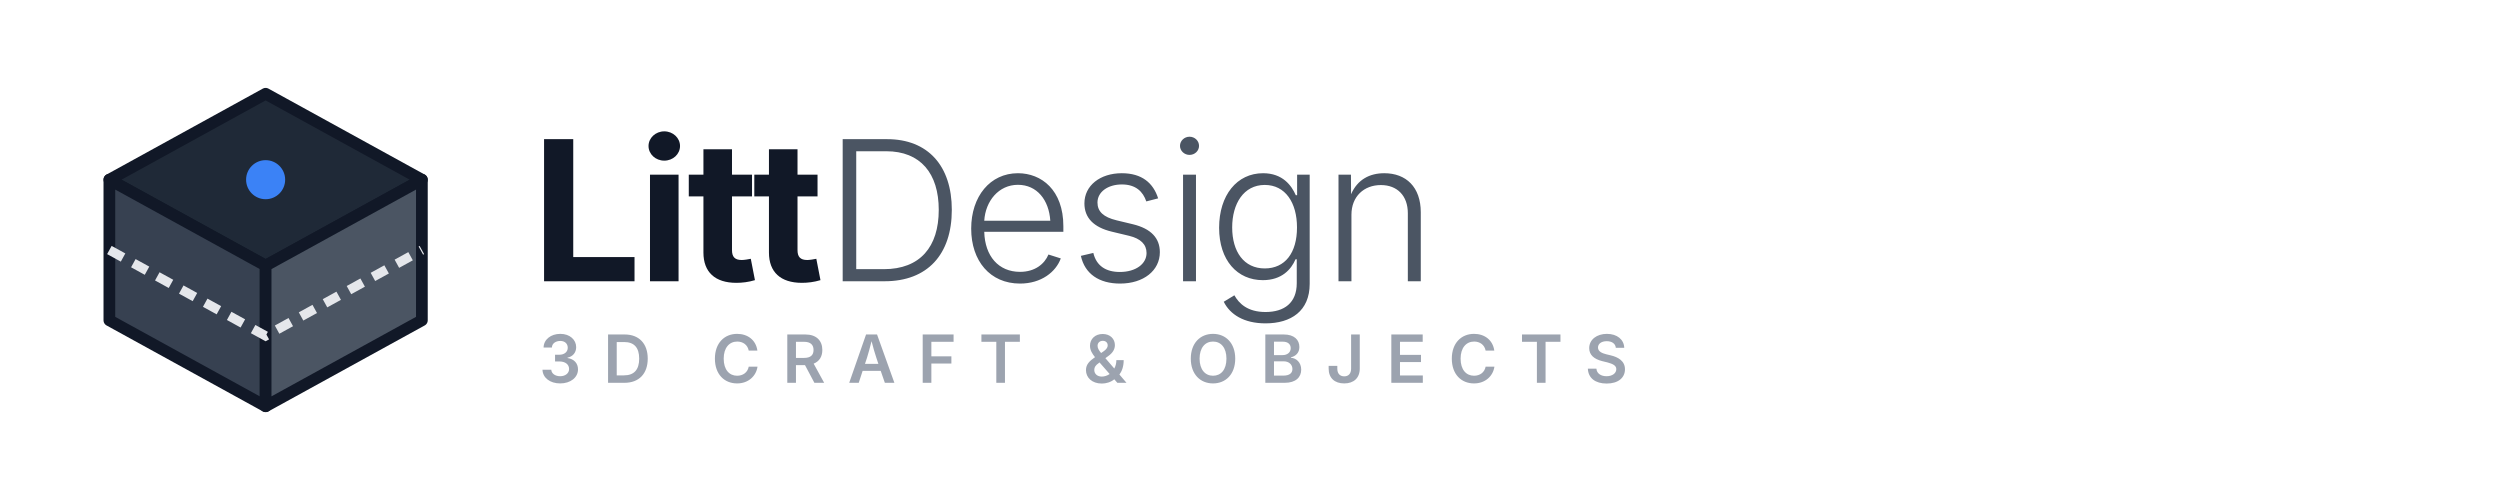
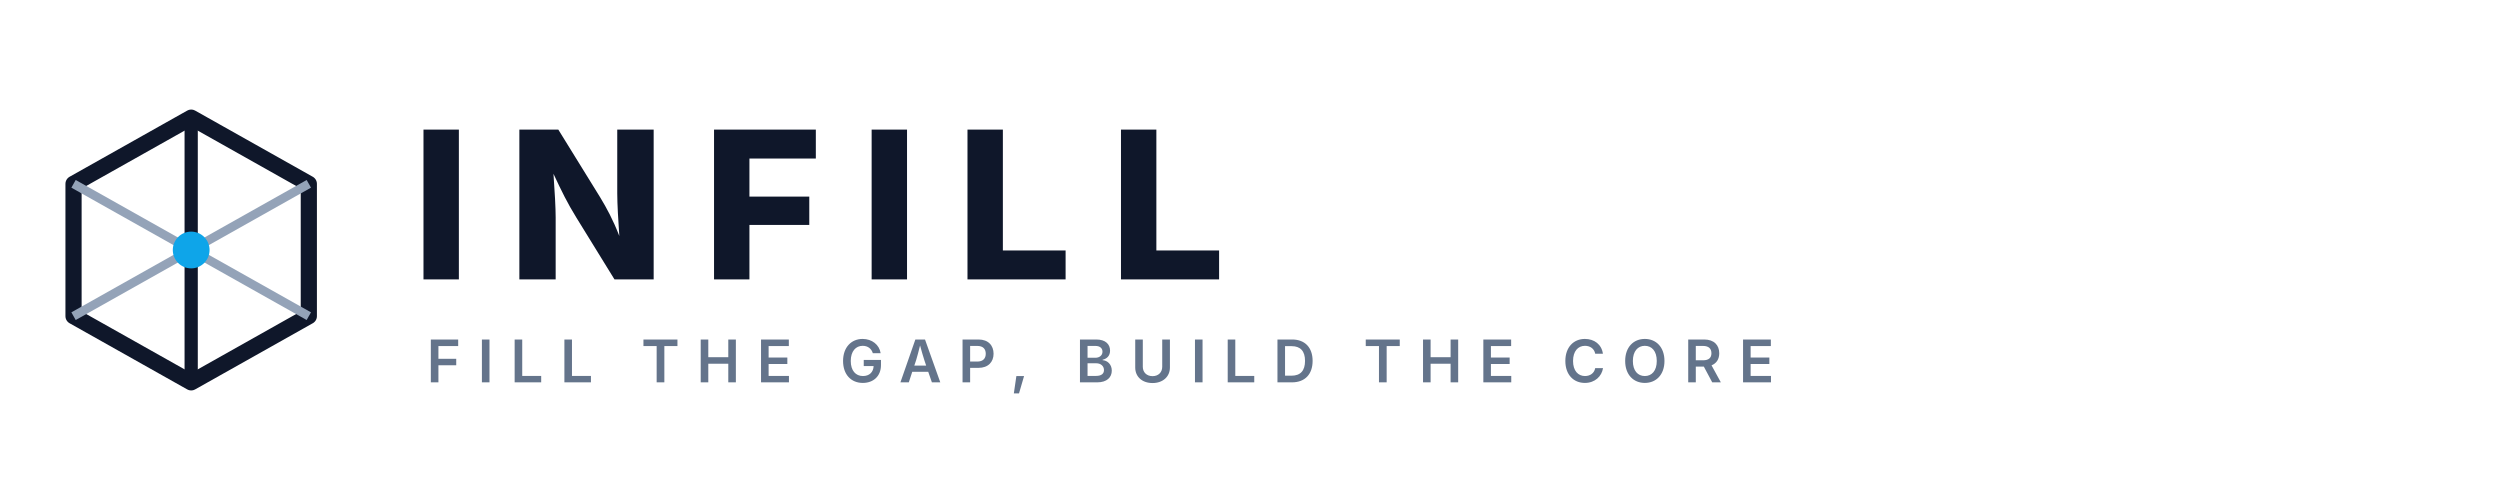
- <svg xmlns="http://www.w3.org/2000/svg" viewBox="0 0 320 64" width="320" height="64">
+ <svg xmlns="http://www.w3.org/2000/svg" viewBox="0 0 340 68" width="340" height="68">
  <defs>
-     <linearGradient id="littGrad" x1="0%" y1="0%" x2="100%" y2="100%">
-       <stop offset="0%" stop-color="#111827" />
-       <stop offset="100%" stop-color="#374151" />
-     </linearGradient>
+     <style>
+       .infill-text {
+         font-family: 'Outfit', 'Inter', -apple-system, sans-serif;
+         font-weight: 800;
+         letter-spacing: 0.18em;
+         fill: #0f172a;
+       }
+       .infill-sub {
+         font-family: 'Inter', sans-serif;
+         font-weight: 600;
+         letter-spacing: 0.28em;
+         font-size: 8px;
+         fill: #64748b;
+       }
+     </style>
  </defs>
-   <g transform="translate(10, 8)">
-     <polygon points="24,4 44,15 24,26 4,15" fill="#1f2937" stroke="#111827" stroke-width="1.5" stroke-linejoin="round" />
-     <polygon points="4,15 24,26 24,44 4,33" fill="#374151" stroke="#111827" stroke-width="1.5" stroke-linejoin="round" />
-     <polygon points="24,26 44,15 44,33 24,44" fill="#4b5563" stroke="#111827" stroke-width="1.5" stroke-linejoin="round" />
-     <path d="M4 24 L24 35 L44 24" fill="none" stroke="#e5e7eb" stroke-width="1.2" stroke-dasharray="2 1.5" />
-     <circle cx="24" cy="15" r="2.5" fill="#3b82f6" />
+   <g transform="translate(6, 12)">
+     <polygon points="20,4 36,13 36,31 20,40 4,31 4,13" fill="none" stroke="#0f172a" stroke-width="2.2" stroke-linejoin="round" />
+     <line x1="20" y1="4" x2="20" y2="40" stroke="#0f172a" stroke-width="1.8" />
+     <line x1="4" y1="13" x2="36" y2="31" stroke="#94a3b8" stroke-width="1.2" />
+     <line x1="4" y1="31" x2="36" y2="13" stroke="#94a3b8" stroke-width="1.2" />
+     <circle cx="20" cy="22" r="2.5" fill="#0ea5e9" />
  </g>
-   <text x="68" y="36" font-family="'Outfit', 'Inter', -apple-system, BlinkMacSystemFont, 'Segoe UI', Roboto, sans-serif" font-size="25" font-weight="700" letter-spacing="-0.5" fill="#111827">Litt<tspan font-weight="300" fill="#4b5563">Design</tspan>
-   </text>
-   <text x="69" y="49" font-family="'Inter', sans-serif" font-size="8.5" font-weight="600" letter-spacing="2.8" fill="#9ca3af">3D CRAFT &amp; OBJECTS</text>
+   <text x="56" y="38" class="infill-text" font-size="28">INFILL</text>
+   <text x="58" y="52" class="infill-sub">FILL THE GAP, BUILD THE CORE</text>
</svg>
